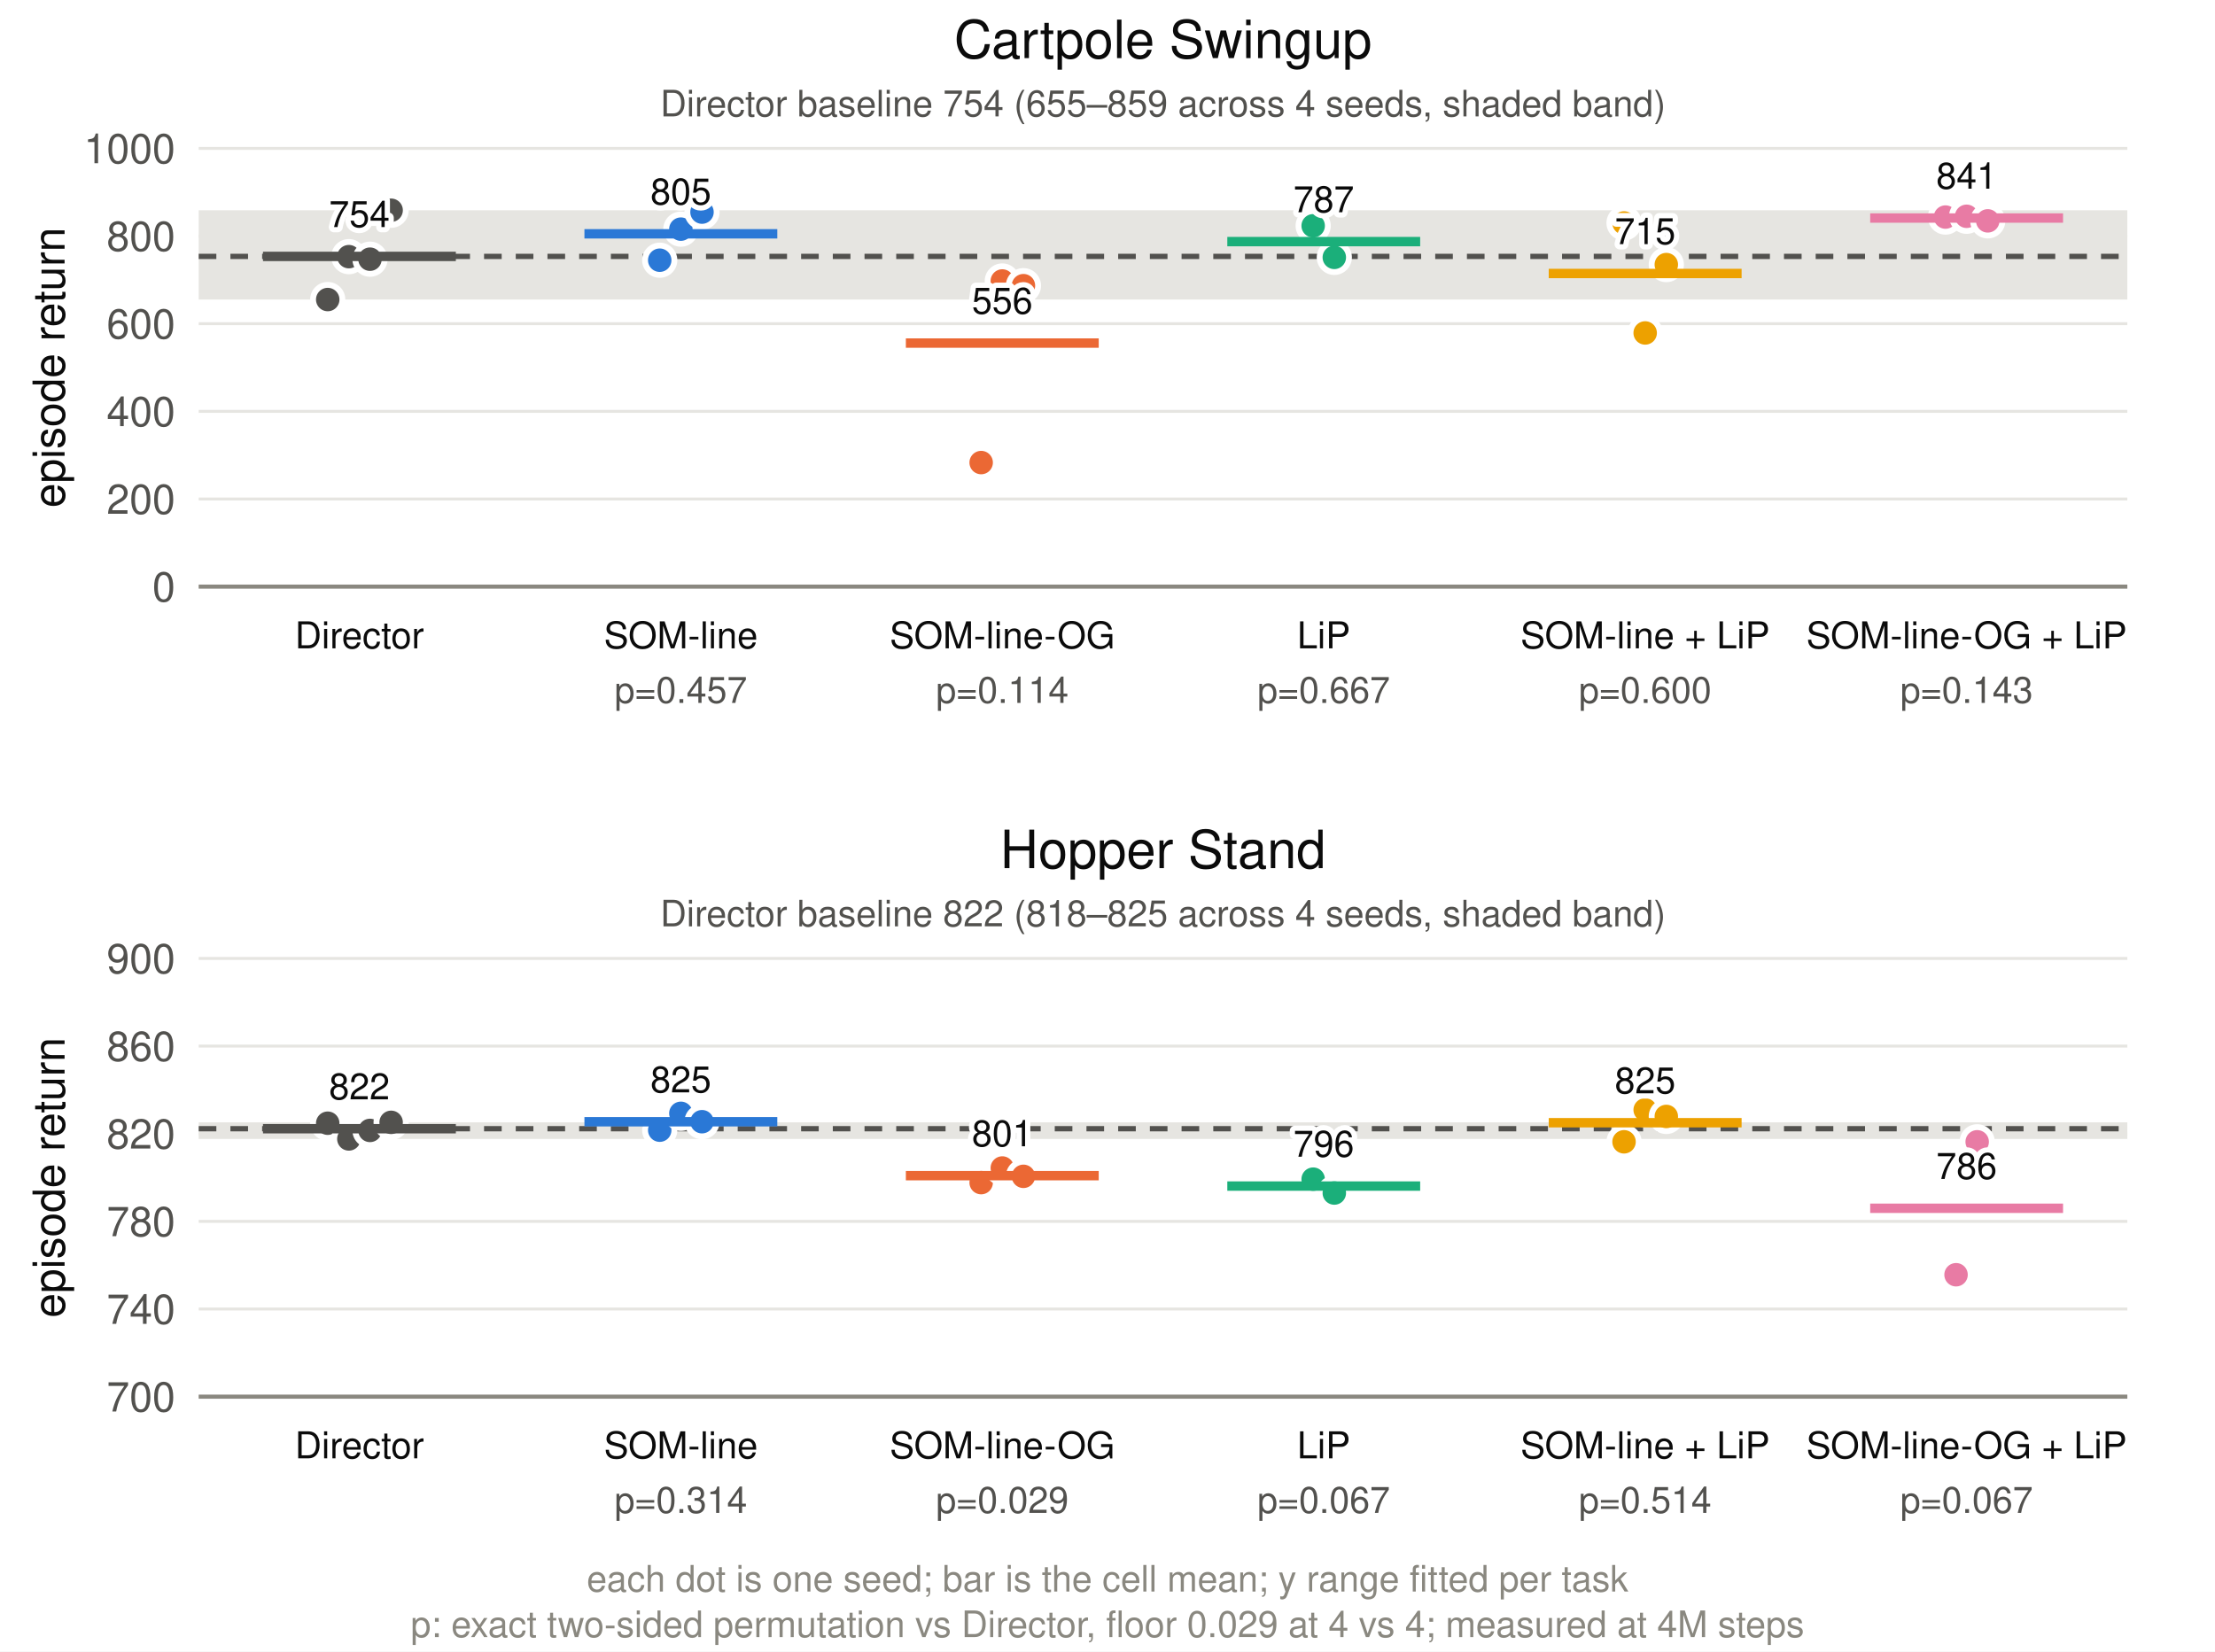
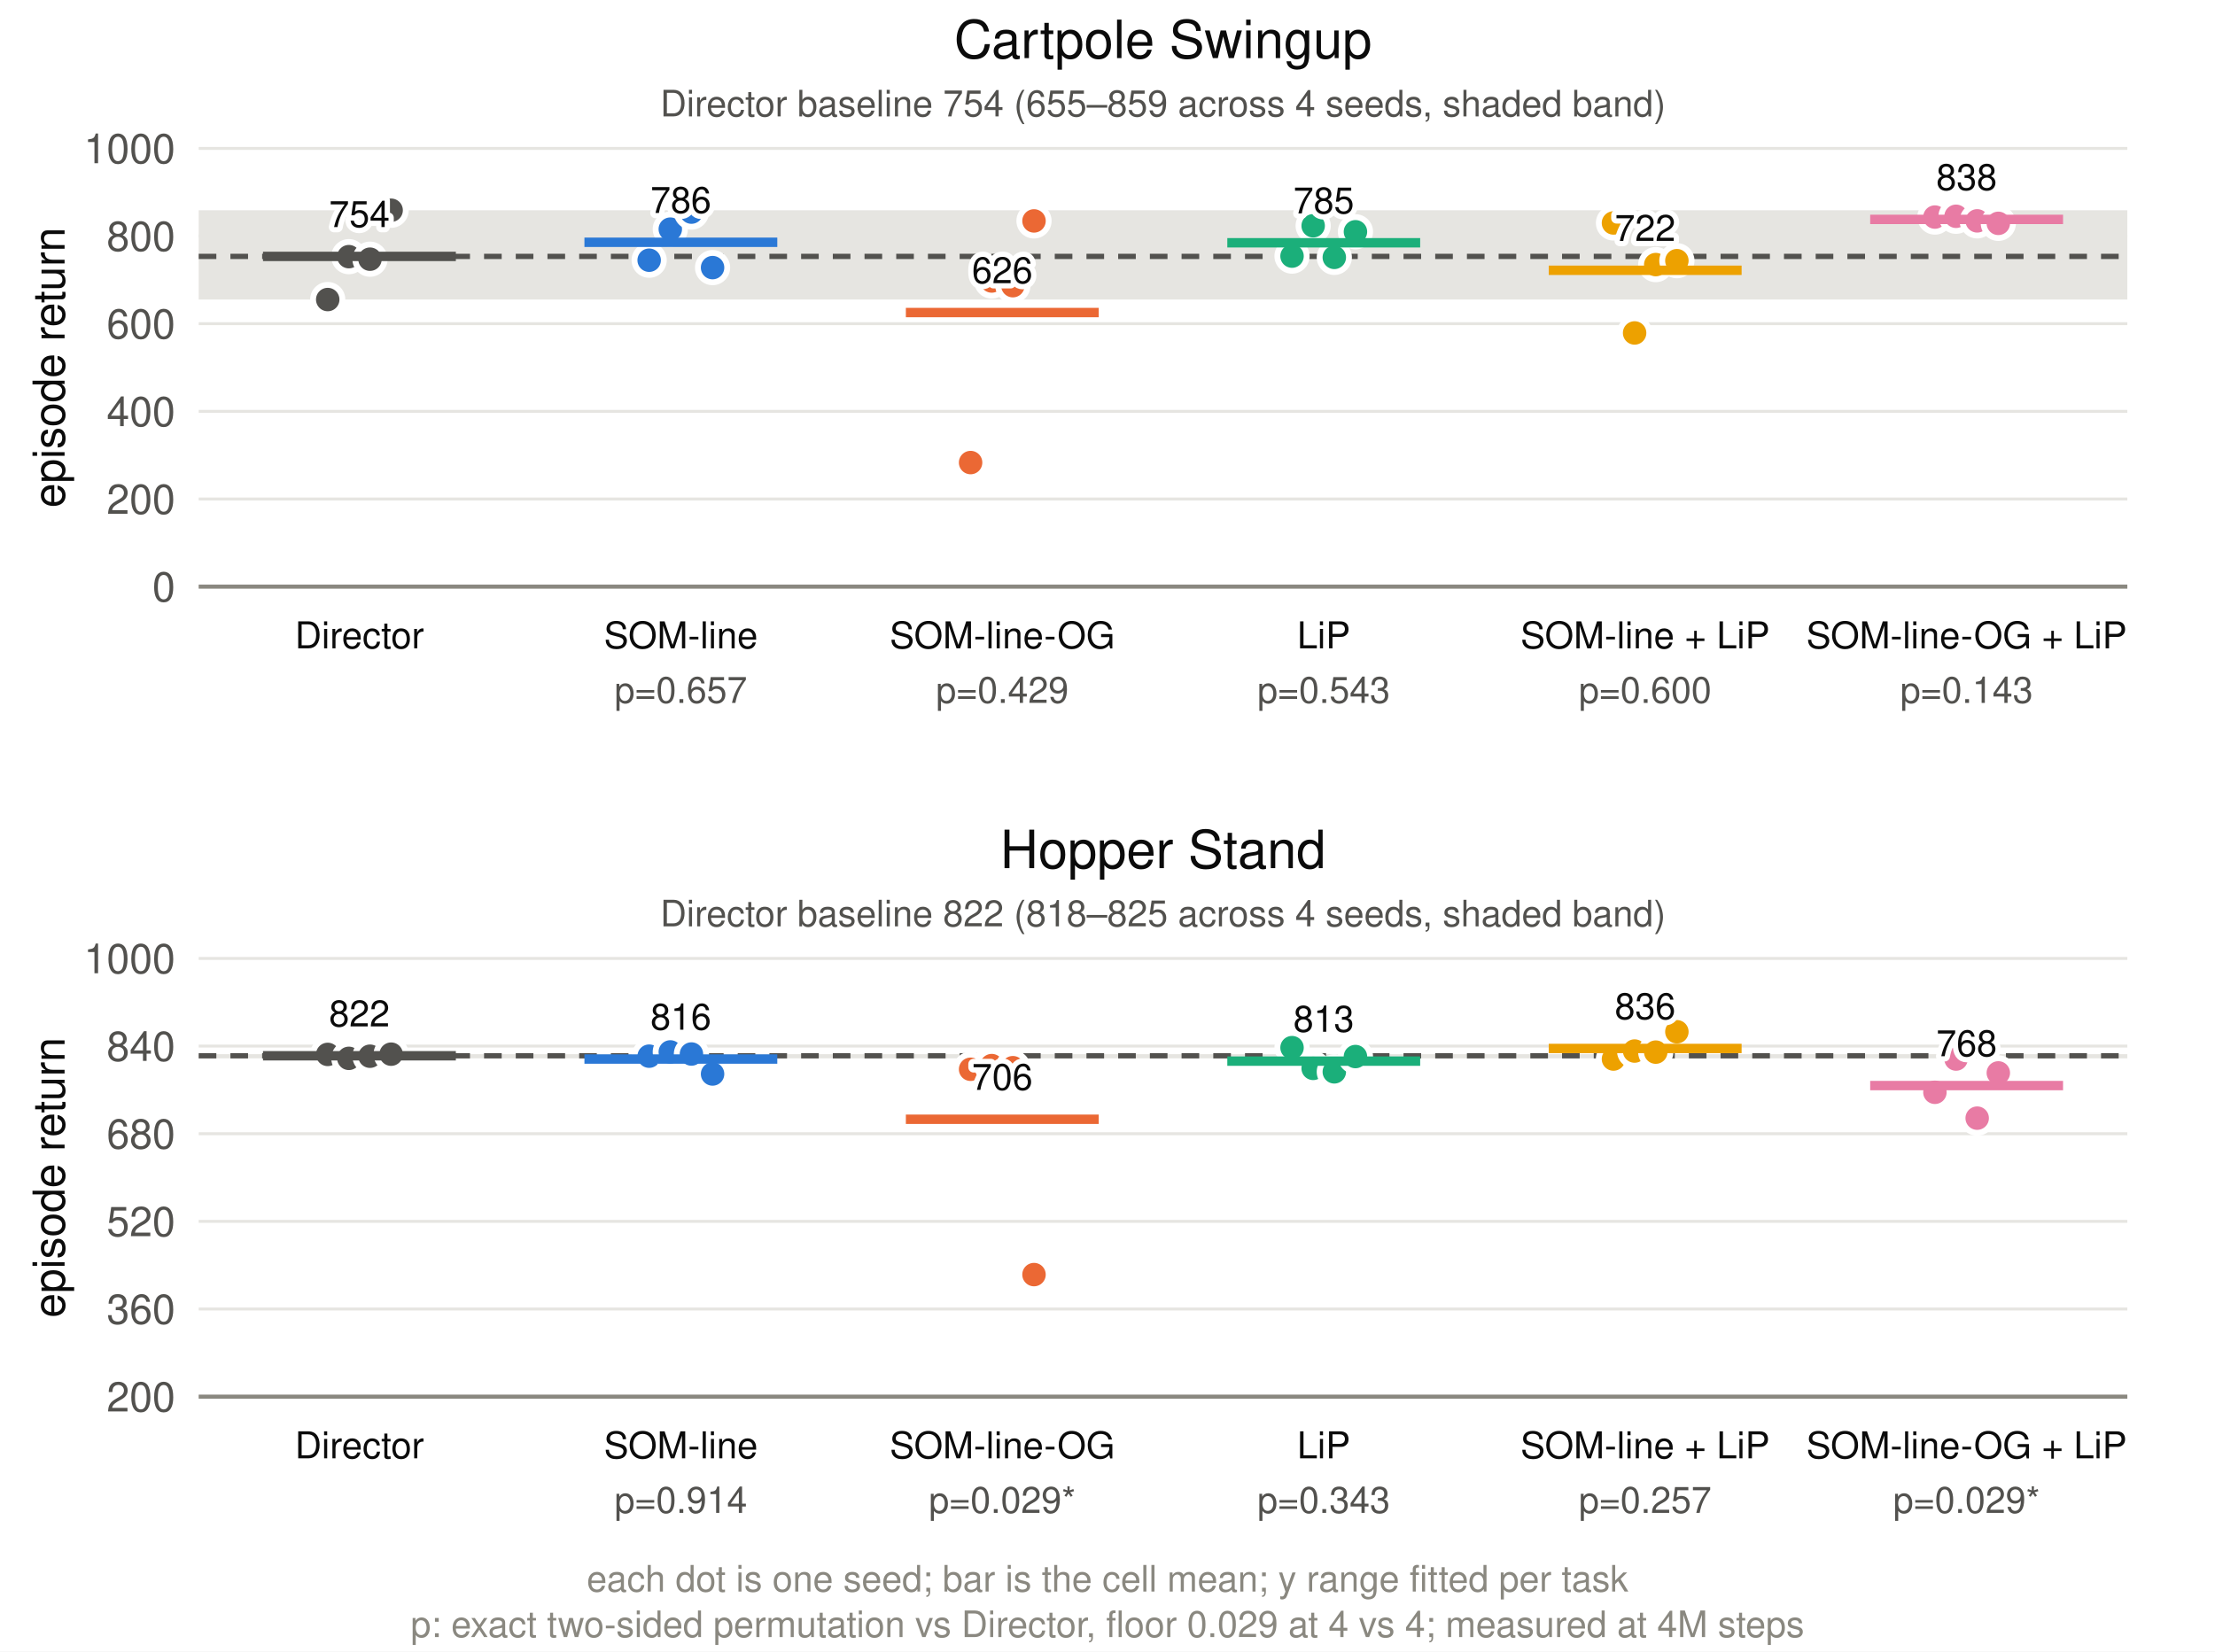
<svg xmlns="http://www.w3.org/2000/svg" width="4548" height="3392" viewBox="0 0 4548 3392" font-family="Helvetica,Arial,sans-serif">
  <rect x="0" y="0" width="4548" height="3392" fill="white" />
  <text x="2388.0" y="119.4" font-size="108.5" fill="#0b0b0b" text-anchor="middle">Cartpole Swingup</text>
  <text x="2388.0" y="239.0" font-size="74.8" fill="#52514e" text-anchor="middle">Director baseline 754 (655–859 across 4 seeds, shaded band)</text>
  <line x1="408.0" y1="1204.8" x2="4368.0" y2="1204.8" stroke="#e6e5e1" stroke-width="6.03" />
  <text x="359.8" y="1235.2" font-size="84.4" fill="#52514e" text-anchor="end">0</text>
  <line x1="408.0" y1="1024.8" x2="4368.0" y2="1024.8" stroke="#e6e5e1" stroke-width="6.03" />
  <text x="359.8" y="1055.2" font-size="84.4" fill="#52514e" text-anchor="end">200</text>
  <line x1="408.0" y1="844.8" x2="4368.0" y2="844.8" stroke="#e6e5e1" stroke-width="6.03" />
  <text x="359.8" y="875.2" font-size="84.4" fill="#52514e" text-anchor="end">400</text>
  <line x1="408.0" y1="664.8" x2="4368.0" y2="664.8" stroke="#e6e5e1" stroke-width="6.03" />
  <text x="359.8" y="695.2" font-size="84.4" fill="#52514e" text-anchor="end">600</text>
  <line x1="408.0" y1="484.8" x2="4368.0" y2="484.8" stroke="#e6e5e1" stroke-width="6.03" />
  <text x="359.8" y="515.2" font-size="84.4" fill="#52514e" text-anchor="end">800</text>
  <line x1="408.0" y1="304.8" x2="4368.0" y2="304.8" stroke="#e6e5e1" stroke-width="6.03" />
  <text x="359.8" y="335.2" font-size="84.4" fill="#52514e" text-anchor="end">1000</text>
  <text x="132.6" y="754.8" font-size="90.4" fill="#0b0b0b" text-anchor="middle" transform="rotate(-90 132.6 754.8)">episode return</text>
  <rect x="408.0" y="431.8" width="3960.0" height="183.4" fill="#e6e5e1" />
  <line x1="408.0" y1="526.6" x2="4368.0" y2="526.6" stroke="#52514e" stroke-width="10.85" stroke-dasharray="36.2,28.9" />
  <text x="738.0" y="1331.5" font-size="76.0" fill="#0b0b0b" text-anchor="middle">Director</text>
  <circle cx="672.9" cy="615.2" r="30.1" fill="#52514e" stroke="white" stroke-width="12.06" />
  <circle cx="716.3" cy="527.1" r="30.1" fill="#52514e" stroke="white" stroke-width="12.06" />
  <circle cx="759.7" cy="532.3" r="30.1" fill="#52514e" stroke="white" stroke-width="12.06" />
  <circle cx="803.1" cy="431.8" r="30.1" fill="#52514e" stroke="white" stroke-width="12.06" />
  <line x1="540.0" y1="526.6" x2="936.0" y2="526.6" stroke="#52514e" stroke-width="19.29" />
  <text x="738.0" y="466.3" font-size="74.8" text-anchor="middle" fill="none" stroke="white" stroke-width="21.71" stroke-linejoin="round">754</text>
  <text x="738.0" y="466.3" font-size="74.8" text-anchor="middle" fill="#0b0b0b">754</text>
  <text x="1398.0" y="1331.5" font-size="76.0" fill="#0b0b0b" text-anchor="middle">SOM-line</text>
-   <circle cx="1354.6" cy="534.4" r="30.1" fill="#2a78d6" stroke="white" stroke-width="12.06" />
-   <circle cx="1398.0" cy="470.6" r="30.1" fill="#2a78d6" stroke="white" stroke-width="12.06" />
-   <circle cx="1441.4" cy="435.6" r="30.1" fill="#2a78d6" stroke="white" stroke-width="12.06" />
-   <line x1="1200.0" y1="480.2" x2="1596.0" y2="480.2" stroke="#2a78d6" stroke-width="19.29" />
-   <text x="1398.0" y="419.9" font-size="74.8" text-anchor="middle" fill="none" stroke="white" stroke-width="21.71" stroke-linejoin="round">805</text>
-   <text x="1398.0" y="419.9" font-size="74.8" text-anchor="middle" fill="#0b0b0b">805</text>
-   <text x="1398.0" y="1443.6" font-size="74.8" fill="#52514e" text-anchor="middle">p=0.457</text>
+   <circle cx="1332.9" cy="534.4" r="30.1" fill="#2a78d6" stroke="white" stroke-width="12.06" />
+   <circle cx="1376.3" cy="470.6" r="30.1" fill="#2a78d6" stroke="white" stroke-width="12.06" />
+   <circle cx="1419.7" cy="435.6" r="30.1" fill="#2a78d6" stroke="white" stroke-width="12.06" />
+   <circle cx="1463.1" cy="549.6" r="30.1" fill="#2a78d6" stroke="white" stroke-width="12.06" />
+   <line x1="1200.0" y1="497.6" x2="1596.0" y2="497.6" stroke="#2a78d6" stroke-width="19.29" />
+   <text x="1398.0" y="437.3" font-size="74.8" text-anchor="middle" fill="none" stroke="white" stroke-width="21.71" stroke-linejoin="round">786</text>
+   <text x="1398.0" y="437.3" font-size="74.8" text-anchor="middle" fill="#0b0b0b">786</text>
+   <text x="1398.0" y="1443.6" font-size="74.8" fill="#52514e" text-anchor="middle">p=0.657</text>
  <text x="2058.0" y="1331.5" font-size="76.0" fill="#0b0b0b" text-anchor="middle">SOM-line-OG</text>
-   <circle cx="2014.6" cy="950.0" r="30.1" fill="#eb6834" stroke="white" stroke-width="12.06" />
-   <circle cx="2058.0" cy="577.1" r="30.1" fill="#eb6834" stroke="white" stroke-width="12.06" />
-   <circle cx="2101.4" cy="586.7" r="30.1" fill="#eb6834" stroke="white" stroke-width="12.06" />
-   <line x1="1860.0" y1="704.6" x2="2256.0" y2="704.6" stroke="#eb6834" stroke-width="19.29" />
-   <text x="2058.0" y="644.3" font-size="74.8" text-anchor="middle" fill="none" stroke="white" stroke-width="21.71" stroke-linejoin="round">556</text>
-   <text x="2058.0" y="644.3" font-size="74.8" text-anchor="middle" fill="#0b0b0b">556</text>
-   <text x="2058.0" y="1443.6" font-size="74.8" fill="#52514e" text-anchor="middle">p=0.114</text>
+   <circle cx="1992.9" cy="950.0" r="30.1" fill="#eb6834" stroke="white" stroke-width="12.06" />
+   <circle cx="2036.3" cy="577.1" r="30.1" fill="#eb6834" stroke="white" stroke-width="12.06" />
+   <circle cx="2079.7" cy="586.7" r="30.1" fill="#eb6834" stroke="white" stroke-width="12.06" />
+   <circle cx="2123.1" cy="453.7" r="30.1" fill="#eb6834" stroke="white" stroke-width="12.06" />
+   <line x1="1860.0" y1="641.9" x2="2256.0" y2="641.9" stroke="#eb6834" stroke-width="19.29" />
+   <text x="2058.0" y="581.6" font-size="74.8" text-anchor="middle" fill="none" stroke="white" stroke-width="21.71" stroke-linejoin="round">626</text>
+   <text x="2058.0" y="581.6" font-size="74.8" text-anchor="middle" fill="#0b0b0b">626</text>
+   <text x="2058.0" y="1443.6" font-size="74.8" fill="#52514e" text-anchor="middle">p=0.429</text>
  <text x="2718.0" y="1331.5" font-size="76.0" fill="#0b0b0b" text-anchor="middle">LiP</text>
+   <circle cx="2652.9" cy="526.0" r="30.1" fill="#1baf7a" stroke="white" stroke-width="12.06" />
  <circle cx="2696.3" cy="463.7" r="30.1" fill="#1baf7a" stroke="white" stroke-width="12.06" />
  <circle cx="2739.7" cy="528.6" r="30.1" fill="#1baf7a" stroke="white" stroke-width="12.06" />
-   <line x1="2520.0" y1="496.2" x2="2916.0" y2="496.2" stroke="#1baf7a" stroke-width="19.29" />
-   <text x="2718.0" y="435.9" font-size="74.8" text-anchor="middle" fill="none" stroke="white" stroke-width="21.71" stroke-linejoin="round">787</text>
-   <text x="2718.0" y="435.9" font-size="74.8" text-anchor="middle" fill="#0b0b0b">787</text>
-   <text x="2718.0" y="1443.6" font-size="74.8" fill="#52514e" text-anchor="middle">p=0.667</text>
+   <circle cx="2783.1" cy="476.0" r="30.1" fill="#1baf7a" stroke="white" stroke-width="12.06" />
+   <line x1="2520.0" y1="498.6" x2="2916.0" y2="498.6" stroke="#1baf7a" stroke-width="19.29" />
+   <text x="2718.0" y="438.3" font-size="74.8" text-anchor="middle" fill="none" stroke="white" stroke-width="21.71" stroke-linejoin="round">785</text>
+   <text x="2718.0" y="438.3" font-size="74.8" text-anchor="middle" fill="#0b0b0b">785</text>
+   <text x="2718.0" y="1443.6" font-size="74.8" fill="#52514e" text-anchor="middle">p=0.543</text>
  <text x="3378.0" y="1331.5" font-size="76.0" fill="#0b0b0b" text-anchor="middle">SOM-line + LiP</text>
-   <circle cx="3334.6" cy="457.9" r="30.1" fill="#eda100" stroke="white" stroke-width="12.06" />
-   <circle cx="3378.0" cy="683.8" r="30.1" fill="#eda100" stroke="white" stroke-width="12.06" />
-   <circle cx="3421.4" cy="543.4" r="30.1" fill="#eda100" stroke="white" stroke-width="12.06" />
-   <line x1="3180.0" y1="561.7" x2="3576.0" y2="561.7" stroke="#eda100" stroke-width="19.29" />
-   <text x="3378.0" y="501.4" font-size="74.8" text-anchor="middle" fill="none" stroke="white" stroke-width="21.71" stroke-linejoin="round">715</text>
-   <text x="3378.0" y="501.4" font-size="74.8" text-anchor="middle" fill="#0b0b0b">715</text>
+   <circle cx="3312.9" cy="457.9" r="30.1" fill="#eda100" stroke="white" stroke-width="12.06" />
+   <circle cx="3356.3" cy="683.8" r="30.1" fill="#eda100" stroke="white" stroke-width="12.06" />
+   <circle cx="3399.7" cy="543.4" r="30.1" fill="#eda100" stroke="white" stroke-width="12.06" />
+   <circle cx="3443.1" cy="535.4" r="30.1" fill="#eda100" stroke="white" stroke-width="12.06" />
+   <line x1="3180.0" y1="555.1" x2="3576.0" y2="555.1" stroke="#eda100" stroke-width="19.29" />
+   <text x="3378.0" y="494.8" font-size="74.8" text-anchor="middle" fill="none" stroke="white" stroke-width="21.71" stroke-linejoin="round">722</text>
+   <text x="3378.0" y="494.8" font-size="74.8" text-anchor="middle" fill="#0b0b0b">722</text>
  <text x="3378.0" y="1443.6" font-size="74.8" fill="#52514e" text-anchor="middle">p=0.600</text>
  <text x="4038.0" y="1331.5" font-size="76.0" fill="#0b0b0b" text-anchor="middle">SOM-line-OG + LiP</text>
-   <circle cx="3994.6" cy="445.8" r="30.1" fill="#e87ba4" stroke="white" stroke-width="12.06" />
-   <circle cx="4038.0" cy="444.2" r="30.1" fill="#e87ba4" stroke="white" stroke-width="12.06" />
-   <circle cx="4081.4" cy="453.6" r="30.1" fill="#e87ba4" stroke="white" stroke-width="12.06" />
-   <line x1="3840.0" y1="447.8" x2="4236.0" y2="447.8" stroke="#e87ba4" stroke-width="19.29" />
-   <text x="4038.0" y="387.5" font-size="74.8" text-anchor="middle" fill="none" stroke="white" stroke-width="21.71" stroke-linejoin="round">841</text>
-   <text x="4038.0" y="387.5" font-size="74.8" text-anchor="middle" fill="#0b0b0b">841</text>
+   <circle cx="3972.9" cy="445.8" r="30.1" fill="#e87ba4" stroke="white" stroke-width="12.06" />
+   <circle cx="4016.3" cy="444.2" r="30.1" fill="#e87ba4" stroke="white" stroke-width="12.06" />
+   <circle cx="4059.7" cy="453.6" r="30.1" fill="#e87ba4" stroke="white" stroke-width="12.06" />
+   <circle cx="4103.1" cy="458.7" r="30.1" fill="#e87ba4" stroke="white" stroke-width="12.06" />
+   <line x1="3840.0" y1="450.6" x2="4236.0" y2="450.6" stroke="#e87ba4" stroke-width="19.29" />
+   <text x="4038.0" y="390.3" font-size="74.8" text-anchor="middle" fill="none" stroke="white" stroke-width="21.71" stroke-linejoin="round">838</text>
+   <text x="4038.0" y="390.3" font-size="74.8" text-anchor="middle" fill="#0b0b0b">838</text>
  <text x="4038.0" y="1443.6" font-size="74.8" fill="#52514e" text-anchor="middle">p=0.143</text>
  <line x1="408.0" y1="1204.8" x2="4368.0" y2="1204.8" stroke="#8a8880" stroke-width="8.44" />
  <text x="2388.0" y="1782.9" font-size="108.5" fill="#0b0b0b" text-anchor="middle">Hopper Stand</text>
  <text x="2388.0" y="1902.5" font-size="74.8" fill="#52514e" text-anchor="middle">Director baseline 822 (818–825 across 4 seeds, shaded band)</text>
  <line x1="408.0" y1="2868.4" x2="4368.0" y2="2868.4" stroke="#e6e5e1" stroke-width="6.03" />
-   <text x="359.8" y="2898.8" font-size="84.4" fill="#52514e" text-anchor="end">700</text>
+   <text x="359.8" y="2898.8" font-size="84.4" fill="#52514e" text-anchor="end">200</text>
  <line x1="408.0" y1="2688.4" x2="4368.0" y2="2688.4" stroke="#e6e5e1" stroke-width="6.03" />
-   <text x="359.8" y="2718.8" font-size="84.4" fill="#52514e" text-anchor="end">740</text>
+   <text x="359.8" y="2718.8" font-size="84.4" fill="#52514e" text-anchor="end">360</text>
  <line x1="408.0" y1="2508.4" x2="4368.0" y2="2508.4" stroke="#e6e5e1" stroke-width="6.03" />
-   <text x="359.8" y="2538.8" font-size="84.4" fill="#52514e" text-anchor="end">780</text>
+   <text x="359.8" y="2538.8" font-size="84.4" fill="#52514e" text-anchor="end">520</text>
  <line x1="408.0" y1="2328.4" x2="4368.0" y2="2328.4" stroke="#e6e5e1" stroke-width="6.03" />
-   <text x="359.8" y="2358.8" font-size="84.4" fill="#52514e" text-anchor="end">820</text>
+   <text x="359.8" y="2358.8" font-size="84.4" fill="#52514e" text-anchor="end">680</text>
  <line x1="408.0" y1="2148.4" x2="4368.0" y2="2148.4" stroke="#e6e5e1" stroke-width="6.03" />
-   <text x="359.8" y="2178.8" font-size="84.4" fill="#52514e" text-anchor="end">860</text>
+   <text x="359.8" y="2178.8" font-size="84.4" fill="#52514e" text-anchor="end">840</text>
  <line x1="408.0" y1="1968.4" x2="4368.0" y2="1968.4" stroke="#e6e5e1" stroke-width="6.03" />
-   <text x="359.8" y="1998.8" font-size="84.4" fill="#52514e" text-anchor="end">900</text>
+   <text x="359.8" y="1998.8" font-size="84.4" fill="#52514e" text-anchor="end">1000</text>
  <text x="132.6" y="2418.4" font-size="90.4" fill="#0b0b0b" text-anchor="middle" transform="rotate(-90 132.6 2418.4)">episode return</text>
-   <rect x="408.0" y="2305.0" width="3960.0" height="34.1" fill="#e6e5e1" />
-   <line x1="408.0" y1="2318.1" x2="4368.0" y2="2318.1" stroke="#52514e" stroke-width="10.85" stroke-dasharray="36.2,28.9" />
+   <rect x="408.0" y="2165.0" width="3960.0" height="8.5" fill="#e6e5e1" />
+   <line x1="408.0" y1="2168.3" x2="4368.0" y2="2168.3" stroke="#52514e" stroke-width="10.85" stroke-dasharray="36.2,28.9" />
  <text x="738.0" y="2995.0" font-size="76.0" fill="#0b0b0b" text-anchor="middle">Director</text>
-   <circle cx="672.9" cy="2306.8" r="30.1" fill="#52514e" stroke="white" stroke-width="12.06" />
-   <circle cx="716.3" cy="2339.1" r="30.1" fill="#52514e" stroke="white" stroke-width="12.06" />
-   <circle cx="759.7" cy="2321.6" r="30.1" fill="#52514e" stroke="white" stroke-width="12.06" />
-   <circle cx="803.1" cy="2305.0" r="30.1" fill="#52514e" stroke="white" stroke-width="12.06" />
-   <line x1="540.0" y1="2318.1" x2="936.0" y2="2318.1" stroke="#52514e" stroke-width="19.29" />
-   <text x="738.0" y="2257.8" font-size="74.8" text-anchor="middle" fill="none" stroke="white" stroke-width="21.71" stroke-linejoin="round">822</text>
-   <text x="738.0" y="2257.8" font-size="74.8" text-anchor="middle" fill="#0b0b0b">822</text>
+   <circle cx="672.9" cy="2165.5" r="30.1" fill="#52514e" stroke="white" stroke-width="12.06" />
+   <circle cx="716.3" cy="2173.6" r="30.1" fill="#52514e" stroke="white" stroke-width="12.06" />
+   <circle cx="759.7" cy="2169.2" r="30.1" fill="#52514e" stroke="white" stroke-width="12.06" />
+   <circle cx="803.1" cy="2165.0" r="30.1" fill="#52514e" stroke="white" stroke-width="12.06" />
+   <line x1="540.0" y1="2168.3" x2="936.0" y2="2168.3" stroke="#52514e" stroke-width="19.29" />
+   <text x="738.0" y="2108.0" font-size="74.8" text-anchor="middle" fill="none" stroke="white" stroke-width="21.71" stroke-linejoin="round">822</text>
+   <text x="738.0" y="2108.0" font-size="74.8" text-anchor="middle" fill="#0b0b0b">822</text>
  <text x="1398.0" y="2995.0" font-size="76.0" fill="#0b0b0b" text-anchor="middle">SOM-line</text>
-   <circle cx="1354.6" cy="2321.1" r="30.1" fill="#2a78d6" stroke="white" stroke-width="12.06" />
-   <circle cx="1398.0" cy="2286.5" r="30.1" fill="#2a78d6" stroke="white" stroke-width="12.06" />
-   <circle cx="1441.4" cy="2303.7" r="30.1" fill="#2a78d6" stroke="white" stroke-width="12.06" />
-   <line x1="1200.0" y1="2303.8" x2="1596.0" y2="2303.8" stroke="#2a78d6" stroke-width="19.29" />
-   <text x="1398.0" y="2243.5" font-size="74.8" text-anchor="middle" fill="none" stroke="white" stroke-width="21.71" stroke-linejoin="round">825</text>
-   <text x="1398.0" y="2243.5" font-size="74.8" text-anchor="middle" fill="#0b0b0b">825</text>
-   <text x="1398.0" y="3107.1" font-size="74.8" fill="#52514e" text-anchor="middle">p=0.314</text>
+   <circle cx="1332.9" cy="2169.1" r="30.1" fill="#2a78d6" stroke="white" stroke-width="12.06" />
+   <circle cx="1376.3" cy="2160.4" r="30.1" fill="#2a78d6" stroke="white" stroke-width="12.06" />
+   <circle cx="1419.7" cy="2164.7" r="30.1" fill="#2a78d6" stroke="white" stroke-width="12.06" />
+   <circle cx="1463.1" cy="2205.7" r="30.1" fill="#2a78d6" stroke="white" stroke-width="12.06" />
+   <line x1="1200.0" y1="2175.0" x2="1596.0" y2="2175.0" stroke="#2a78d6" stroke-width="19.29" />
+   <text x="1398.0" y="2114.7" font-size="74.8" text-anchor="middle" fill="none" stroke="white" stroke-width="21.71" stroke-linejoin="round">816</text>
+   <text x="1398.0" y="2114.7" font-size="74.8" text-anchor="middle" fill="#0b0b0b">816</text>
+   <text x="1398.0" y="3107.1" font-size="74.8" fill="#52514e" text-anchor="middle">p=0.914</text>
  <text x="2058.0" y="2995.0" font-size="76.0" fill="#0b0b0b" text-anchor="middle">SOM-line-OG</text>
-   <circle cx="2014.6" cy="2428.8" r="30.1" fill="#eb6834" stroke="white" stroke-width="12.06" />
-   <circle cx="2058.0" cy="2398.8" r="30.1" fill="#eb6834" stroke="white" stroke-width="12.06" />
-   <circle cx="2101.4" cy="2415.9" r="30.1" fill="#eb6834" stroke="white" stroke-width="12.06" />
-   <line x1="1860.0" y1="2414.5" x2="2256.0" y2="2414.5" stroke="#eb6834" stroke-width="19.29" />
-   <text x="2058.0" y="2354.2" font-size="74.8" text-anchor="middle" fill="none" stroke="white" stroke-width="21.71" stroke-linejoin="round">801</text>
-   <text x="2058.0" y="2354.2" font-size="74.8" text-anchor="middle" fill="#0b0b0b">801</text>
-   <text x="2058.0" y="3107.1" font-size="74.8" fill="#52514e" text-anchor="middle">p=0.029</text>
+   <circle cx="1992.9" cy="2196.0" r="30.1" fill="#eb6834" stroke="white" stroke-width="12.06" />
+   <circle cx="2036.3" cy="2188.5" r="30.1" fill="#eb6834" stroke="white" stroke-width="12.06" />
+   <circle cx="2079.7" cy="2192.8" r="30.1" fill="#eb6834" stroke="white" stroke-width="12.06" />
+   <circle cx="2123.1" cy="2617.7" r="30.1" fill="#eb6834" stroke="white" stroke-width="12.06" />
+   <line x1="1860.0" y1="2298.7" x2="2256.0" y2="2298.7" stroke="#eb6834" stroke-width="19.29" />
+   <text x="2058.0" y="2238.4" font-size="74.8" text-anchor="middle" fill="none" stroke="white" stroke-width="21.71" stroke-linejoin="round">706</text>
+   <text x="2058.0" y="2238.4" font-size="74.8" text-anchor="middle" fill="#0b0b0b">706</text>
+   <text x="2058.0" y="3107.1" font-size="74.8" fill="#52514e" text-anchor="middle">p=0.029*</text>
  <text x="2718.0" y="2995.0" font-size="76.0" fill="#0b0b0b" text-anchor="middle">LiP</text>
-   <circle cx="2696.3" cy="2421.7" r="30.1" fill="#1baf7a" stroke="white" stroke-width="12.06" />
-   <circle cx="2739.7" cy="2450.2" r="30.1" fill="#1baf7a" stroke="white" stroke-width="12.06" />
-   <line x1="2520.0" y1="2435.9" x2="2916.0" y2="2435.9" stroke="#1baf7a" stroke-width="19.29" />
-   <text x="2718.0" y="2375.6" font-size="74.8" text-anchor="middle" fill="none" stroke="white" stroke-width="21.71" stroke-linejoin="round">796</text>
-   <text x="2718.0" y="2375.6" font-size="74.8" text-anchor="middle" fill="#0b0b0b">796</text>
-   <text x="2718.0" y="3107.1" font-size="74.8" fill="#52514e" text-anchor="middle">p=0.067</text>
+   <circle cx="2652.9" cy="2151.6" r="30.1" fill="#1baf7a" stroke="white" stroke-width="12.06" />
+   <circle cx="2696.3" cy="2194.2" r="30.1" fill="#1baf7a" stroke="white" stroke-width="12.06" />
+   <circle cx="2739.7" cy="2201.3" r="30.1" fill="#1baf7a" stroke="white" stroke-width="12.06" />
+   <circle cx="2783.1" cy="2169.9" r="30.1" fill="#1baf7a" stroke="white" stroke-width="12.06" />
+   <line x1="2520.0" y1="2179.3" x2="2916.0" y2="2179.3" stroke="#1baf7a" stroke-width="19.29" />
+   <text x="2718.0" y="2119.0" font-size="74.8" text-anchor="middle" fill="none" stroke="white" stroke-width="21.71" stroke-linejoin="round">813</text>
+   <text x="2718.0" y="2119.0" font-size="74.8" text-anchor="middle" fill="#0b0b0b">813</text>
+   <text x="2718.0" y="3107.1" font-size="74.8" fill="#52514e" text-anchor="middle">p=0.343</text>
  <text x="3378.0" y="2995.0" font-size="76.0" fill="#0b0b0b" text-anchor="middle">SOM-line + LiP</text>
-   <circle cx="3334.6" cy="2345.0" r="30.1" fill="#eda100" stroke="white" stroke-width="12.06" />
-   <circle cx="3378.0" cy="2279.4" r="30.1" fill="#eda100" stroke="white" stroke-width="12.06" />
-   <circle cx="3421.4" cy="2292.9" r="30.1" fill="#eda100" stroke="white" stroke-width="12.06" />
-   <line x1="3180.0" y1="2305.8" x2="3576.0" y2="2305.8" stroke="#eda100" stroke-width="19.29" />
-   <text x="3378.0" y="2245.5" font-size="74.8" text-anchor="middle" fill="none" stroke="white" stroke-width="21.71" stroke-linejoin="round">825</text>
-   <text x="3378.0" y="2245.5" font-size="74.8" text-anchor="middle" fill="#0b0b0b">825</text>
-   <text x="3378.0" y="3107.1" font-size="74.8" fill="#52514e" text-anchor="middle">p=0.514</text>
+   <circle cx="3312.9" cy="2175.0" r="30.1" fill="#eda100" stroke="white" stroke-width="12.06" />
+   <circle cx="3356.3" cy="2158.6" r="30.1" fill="#eda100" stroke="white" stroke-width="12.06" />
+   <circle cx="3399.7" cy="2160.8" r="30.1" fill="#eda100" stroke="white" stroke-width="12.06" />
+   <circle cx="3443.1" cy="2119.0" r="30.1" fill="#eda100" stroke="white" stroke-width="12.06" />
+   <line x1="3180.0" y1="2153.3" x2="3576.0" y2="2153.3" stroke="#eda100" stroke-width="19.29" />
+   <text x="3378.0" y="2093.1" font-size="74.8" text-anchor="middle" fill="none" stroke="white" stroke-width="21.71" stroke-linejoin="round">836</text>
+   <text x="3378.0" y="2093.1" font-size="74.8" text-anchor="middle" fill="#0b0b0b">836</text>
+   <text x="3378.0" y="3107.1" font-size="74.8" fill="#52514e" text-anchor="middle">p=0.257</text>
  <text x="4038.0" y="2995.0" font-size="76.0" fill="#0b0b0b" text-anchor="middle">SOM-line-OG + LiP</text>
-   <circle cx="4016.3" cy="2618.0" r="30.1" fill="#e87ba4" stroke="white" stroke-width="12.06" />
-   <circle cx="4059.7" cy="2345.0" r="30.1" fill="#e87ba4" stroke="white" stroke-width="12.06" />
-   <line x1="3840.0" y1="2481.5" x2="4236.0" y2="2481.5" stroke="#e87ba4" stroke-width="19.29" />
-   <text x="4038.0" y="2421.2" font-size="74.8" text-anchor="middle" fill="none" stroke="white" stroke-width="21.71" stroke-linejoin="round">786</text>
-   <text x="4038.0" y="2421.2" font-size="74.8" text-anchor="middle" fill="#0b0b0b">786</text>
-   <text x="4038.0" y="3107.1" font-size="74.8" fill="#52514e" text-anchor="middle">p=0.067</text>
+   <circle cx="3972.9" cy="2243.3" r="30.1" fill="#e87ba4" stroke="white" stroke-width="12.06" />
+   <circle cx="4016.3" cy="2175.0" r="30.1" fill="#e87ba4" stroke="white" stroke-width="12.06" />
+   <circle cx="4059.7" cy="2296.4" r="30.1" fill="#e87ba4" stroke="white" stroke-width="12.06" />
+   <circle cx="4103.1" cy="2203.5" r="30.1" fill="#e87ba4" stroke="white" stroke-width="12.06" />
+   <line x1="3840.0" y1="2229.5" x2="4236.0" y2="2229.5" stroke="#e87ba4" stroke-width="19.29" />
+   <text x="4038.0" y="2169.2" font-size="74.8" text-anchor="middle" fill="none" stroke="white" stroke-width="21.71" stroke-linejoin="round">768</text>
+   <text x="4038.0" y="2169.2" font-size="74.8" text-anchor="middle" fill="#0b0b0b">768</text>
+   <text x="4038.0" y="3107.1" font-size="74.8" fill="#52514e" text-anchor="middle">p=0.029*</text>
  <line x1="408.0" y1="2868.4" x2="4368.0" y2="2868.4" stroke="#8a8880" stroke-width="8.44" />
  <text x="2274.0" y="3268.6" font-size="74.8" fill="#8a8880" text-anchor="middle">each dot is one seed; bar is the cell mean; y range fitted per task</text>
  <text x="2274.0" y="3362.1" font-size="74.8" fill="#8a8880" text-anchor="middle">p: exact two-sided permutation vs Director, floor 0.029 at 4 vs 4; measured at 4M steps</text>
</svg>
